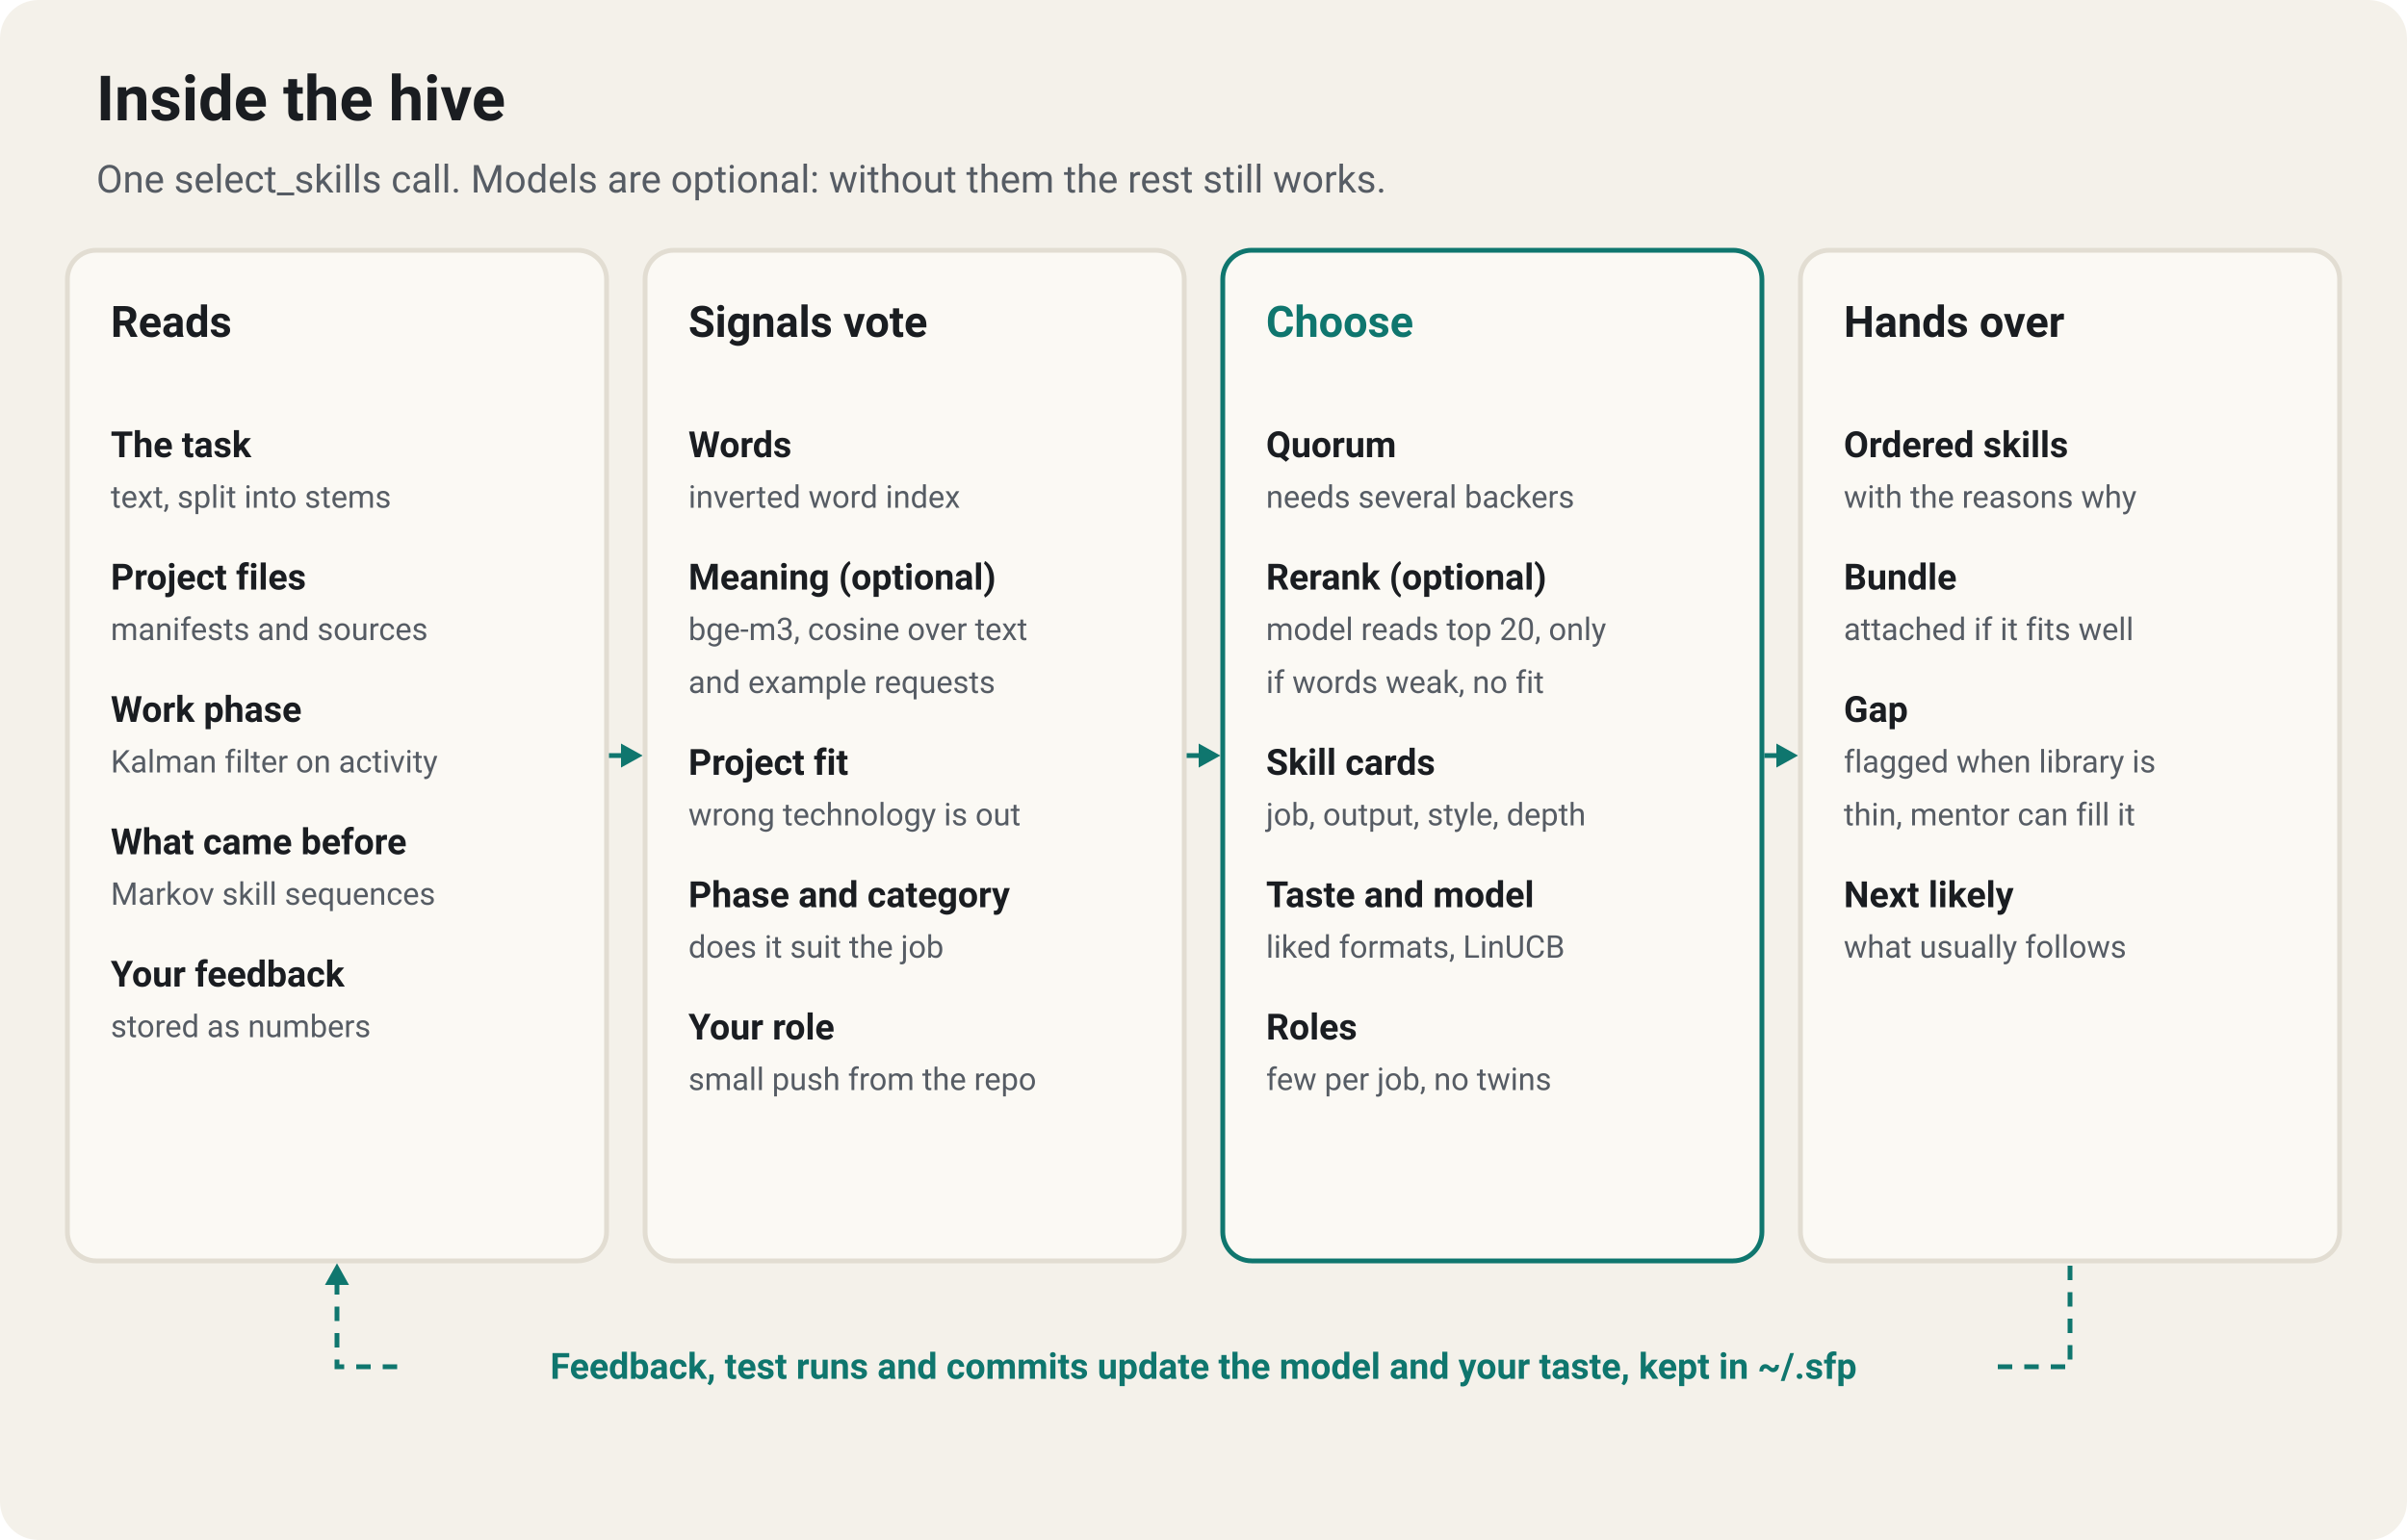
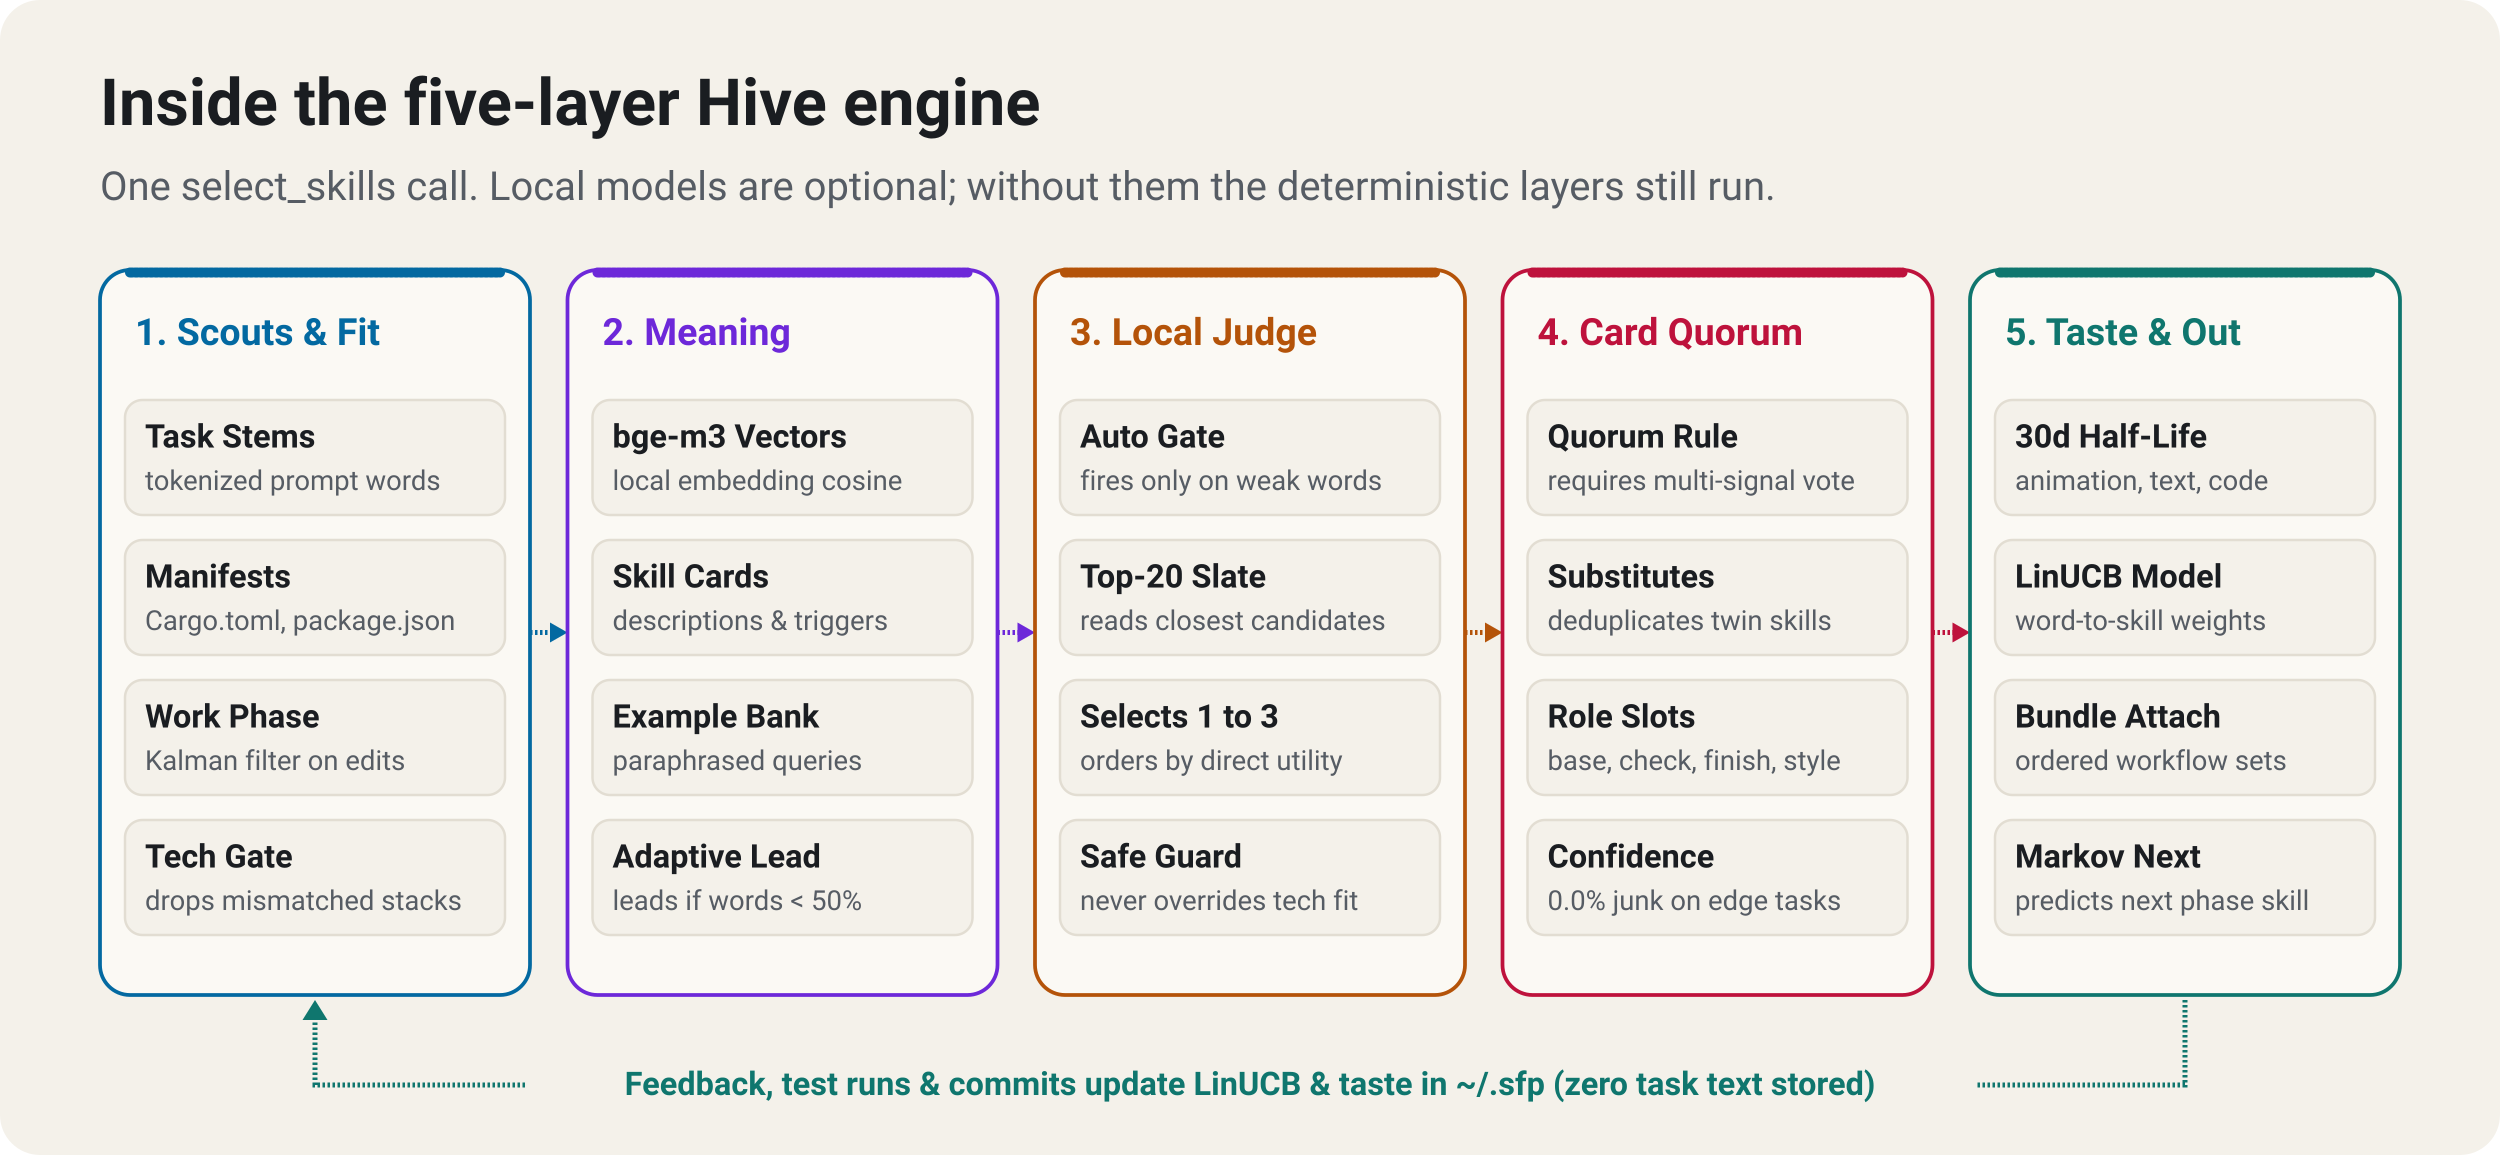
- <svg xmlns="http://www.w3.org/2000/svg" width="1000" height="640" viewBox="0 0 1000 640" role="img" aria-labelledby="t d">
-   <rect width="1000" height="640" rx="16" fill="#f4f1ea" />
-   <text x="40" y="50" font-family="ui-sans-serif, system-ui, -apple-system, 'Segoe UI', Roboto, 'Helvetica Neue', Arial, sans-serif" font-size="26" font-weight="700" fill="#1a1d21" text-anchor="start">Inside the hive</text>
-   <text x="40" y="80" font-family="ui-sans-serif, system-ui, -apple-system, 'Segoe UI', Roboto, 'Helvetica Neue', Arial, sans-serif" font-size="16" font-weight="400" fill="#565c64" text-anchor="start">One select_skills call. Models are optional: without them the rest still works.</text>
-   <rect x="28" y="104" width="224" height="420" rx="12" fill="#fbf9f4" stroke="#e2ddd2" stroke-width="2" />
-   <text x="46" y="140" font-family="ui-sans-serif, system-ui, -apple-system, 'Segoe UI', Roboto, 'Helvetica Neue', Arial, sans-serif" font-size="18" font-weight="700" fill="#1a1d21" text-anchor="start">Reads</text>
-   <text x="46" y="190" font-family="ui-sans-serif, system-ui, -apple-system, 'Segoe UI', Roboto, 'Helvetica Neue', Arial, sans-serif" font-size="15" font-weight="600" fill="#1a1d21" text-anchor="start">The task</text>
-   <text x="46" y="211" font-family="ui-sans-serif, system-ui, -apple-system, 'Segoe UI', Roboto, 'Helvetica Neue', Arial, sans-serif" font-size="13" font-weight="400" fill="#565c64" text-anchor="start">text, split into stems</text>
-   <text x="46" y="245" font-family="ui-sans-serif, system-ui, -apple-system, 'Segoe UI', Roboto, 'Helvetica Neue', Arial, sans-serif" font-size="15" font-weight="600" fill="#1a1d21" text-anchor="start">Project files</text>
-   <text x="46" y="266" font-family="ui-sans-serif, system-ui, -apple-system, 'Segoe UI', Roboto, 'Helvetica Neue', Arial, sans-serif" font-size="13" font-weight="400" fill="#565c64" text-anchor="start">manifests and sources</text>
-   <text x="46" y="300" font-family="ui-sans-serif, system-ui, -apple-system, 'Segoe UI', Roboto, 'Helvetica Neue', Arial, sans-serif" font-size="15" font-weight="600" fill="#1a1d21" text-anchor="start">Work phase</text>
-   <text x="46" y="321" font-family="ui-sans-serif, system-ui, -apple-system, 'Segoe UI', Roboto, 'Helvetica Neue', Arial, sans-serif" font-size="13" font-weight="400" fill="#565c64" text-anchor="start">Kalman filter on activity</text>
-   <text x="46" y="355" font-family="ui-sans-serif, system-ui, -apple-system, 'Segoe UI', Roboto, 'Helvetica Neue', Arial, sans-serif" font-size="15" font-weight="600" fill="#1a1d21" text-anchor="start">What came before</text>
-   <text x="46" y="376" font-family="ui-sans-serif, system-ui, -apple-system, 'Segoe UI', Roboto, 'Helvetica Neue', Arial, sans-serif" font-size="13" font-weight="400" fill="#565c64" text-anchor="start">Markov skill sequences</text>
-   <text x="46" y="410" font-family="ui-sans-serif, system-ui, -apple-system, 'Segoe UI', Roboto, 'Helvetica Neue', Arial, sans-serif" font-size="15" font-weight="600" fill="#1a1d21" text-anchor="start">Your feedback</text>
-   <text x="46" y="431" font-family="ui-sans-serif, system-ui, -apple-system, 'Segoe UI', Roboto, 'Helvetica Neue', Arial, sans-serif" font-size="13" font-weight="400" fill="#565c64" text-anchor="start">stored as numbers</text>
-   <line x1="253" y1="314.0" x2="259" y2="314.0" stroke="#0f766e" stroke-width="2" />
-   <path d="M267 314.0 l-9 -5 v10 z" fill="#0f766e" />
-   <rect x="268" y="104" width="224" height="420" rx="12" fill="#fbf9f4" stroke="#e2ddd2" stroke-width="2" />
-   <text x="286" y="140" font-family="ui-sans-serif, system-ui, -apple-system, 'Segoe UI', Roboto, 'Helvetica Neue', Arial, sans-serif" font-size="18" font-weight="700" fill="#1a1d21" text-anchor="start">Signals vote</text>
-   <text x="286" y="190" font-family="ui-sans-serif, system-ui, -apple-system, 'Segoe UI', Roboto, 'Helvetica Neue', Arial, sans-serif" font-size="15" font-weight="600" fill="#1a1d21" text-anchor="start">Words</text>
-   <text x="286" y="211" font-family="ui-sans-serif, system-ui, -apple-system, 'Segoe UI', Roboto, 'Helvetica Neue', Arial, sans-serif" font-size="13" font-weight="400" fill="#565c64" text-anchor="start">inverted word index</text>
-   <text x="286" y="245" font-family="ui-sans-serif, system-ui, -apple-system, 'Segoe UI', Roboto, 'Helvetica Neue', Arial, sans-serif" font-size="15" font-weight="600" fill="#1a1d21" text-anchor="start">Meaning (optional)</text>
-   <text x="286" y="266" font-family="ui-sans-serif, system-ui, -apple-system, 'Segoe UI', Roboto, 'Helvetica Neue', Arial, sans-serif" font-size="13" font-weight="400" fill="#565c64" text-anchor="start">bge-m3, cosine over text</text>
-   <text x="286" y="288" font-family="ui-sans-serif, system-ui, -apple-system, 'Segoe UI', Roboto, 'Helvetica Neue', Arial, sans-serif" font-size="13" font-weight="400" fill="#565c64" text-anchor="start">and example requests</text>
-   <text x="286" y="322" font-family="ui-sans-serif, system-ui, -apple-system, 'Segoe UI', Roboto, 'Helvetica Neue', Arial, sans-serif" font-size="15" font-weight="600" fill="#1a1d21" text-anchor="start">Project fit</text>
-   <text x="286" y="343" font-family="ui-sans-serif, system-ui, -apple-system, 'Segoe UI', Roboto, 'Helvetica Neue', Arial, sans-serif" font-size="13" font-weight="400" fill="#565c64" text-anchor="start">wrong technology is out</text>
-   <text x="286" y="377" font-family="ui-sans-serif, system-ui, -apple-system, 'Segoe UI', Roboto, 'Helvetica Neue', Arial, sans-serif" font-size="15" font-weight="600" fill="#1a1d21" text-anchor="start">Phase and category</text>
-   <text x="286" y="398" font-family="ui-sans-serif, system-ui, -apple-system, 'Segoe UI', Roboto, 'Helvetica Neue', Arial, sans-serif" font-size="13" font-weight="400" fill="#565c64" text-anchor="start">does it suit the job</text>
-   <text x="286" y="432" font-family="ui-sans-serif, system-ui, -apple-system, 'Segoe UI', Roboto, 'Helvetica Neue', Arial, sans-serif" font-size="15" font-weight="600" fill="#1a1d21" text-anchor="start">Your role</text>
-   <text x="286" y="453" font-family="ui-sans-serif, system-ui, -apple-system, 'Segoe UI', Roboto, 'Helvetica Neue', Arial, sans-serif" font-size="13" font-weight="400" fill="#565c64" text-anchor="start">small push from the repo</text>
-   <line x1="493" y1="314.0" x2="499" y2="314.0" stroke="#0f766e" stroke-width="2" />
-   <path d="M507 314.0 l-9 -5 v10 z" fill="#0f766e" />
-   <rect x="508" y="104" width="224" height="420" rx="12" fill="#fbf9f4" stroke="#0f766e" stroke-width="2" />
-   <text x="526" y="140" font-family="ui-sans-serif, system-ui, -apple-system, 'Segoe UI', Roboto, 'Helvetica Neue', Arial, sans-serif" font-size="18" font-weight="700" fill="#0f766e" text-anchor="start">Choose</text>
-   <text x="526" y="190" font-family="ui-sans-serif, system-ui, -apple-system, 'Segoe UI', Roboto, 'Helvetica Neue', Arial, sans-serif" font-size="15" font-weight="600" fill="#1a1d21" text-anchor="start">Quorum</text>
-   <text x="526" y="211" font-family="ui-sans-serif, system-ui, -apple-system, 'Segoe UI', Roboto, 'Helvetica Neue', Arial, sans-serif" font-size="13" font-weight="400" fill="#565c64" text-anchor="start">needs several backers</text>
-   <text x="526" y="245" font-family="ui-sans-serif, system-ui, -apple-system, 'Segoe UI', Roboto, 'Helvetica Neue', Arial, sans-serif" font-size="15" font-weight="600" fill="#1a1d21" text-anchor="start">Rerank (optional)</text>
-   <text x="526" y="266" font-family="ui-sans-serif, system-ui, -apple-system, 'Segoe UI', Roboto, 'Helvetica Neue', Arial, sans-serif" font-size="13" font-weight="400" fill="#565c64" text-anchor="start">model reads top 20, only</text>
-   <text x="526" y="288" font-family="ui-sans-serif, system-ui, -apple-system, 'Segoe UI', Roboto, 'Helvetica Neue', Arial, sans-serif" font-size="13" font-weight="400" fill="#565c64" text-anchor="start">if words weak, no fit</text>
-   <text x="526" y="322" font-family="ui-sans-serif, system-ui, -apple-system, 'Segoe UI', Roboto, 'Helvetica Neue', Arial, sans-serif" font-size="15" font-weight="600" fill="#1a1d21" text-anchor="start">Skill cards</text>
-   <text x="526" y="343" font-family="ui-sans-serif, system-ui, -apple-system, 'Segoe UI', Roboto, 'Helvetica Neue', Arial, sans-serif" font-size="13" font-weight="400" fill="#565c64" text-anchor="start">job, output, style, depth</text>
-   <text x="526" y="377" font-family="ui-sans-serif, system-ui, -apple-system, 'Segoe UI', Roboto, 'Helvetica Neue', Arial, sans-serif" font-size="15" font-weight="600" fill="#1a1d21" text-anchor="start">Taste and model</text>
-   <text x="526" y="398" font-family="ui-sans-serif, system-ui, -apple-system, 'Segoe UI', Roboto, 'Helvetica Neue', Arial, sans-serif" font-size="13" font-weight="400" fill="#565c64" text-anchor="start">liked formats, LinUCB</text>
-   <text x="526" y="432" font-family="ui-sans-serif, system-ui, -apple-system, 'Segoe UI', Roboto, 'Helvetica Neue', Arial, sans-serif" font-size="15" font-weight="600" fill="#1a1d21" text-anchor="start">Roles</text>
-   <text x="526" y="453" font-family="ui-sans-serif, system-ui, -apple-system, 'Segoe UI', Roboto, 'Helvetica Neue', Arial, sans-serif" font-size="13" font-weight="400" fill="#565c64" text-anchor="start">few per job, no twins</text>
-   <line x1="733" y1="314.0" x2="739" y2="314.0" stroke="#0f766e" stroke-width="2" />
-   <path d="M747 314.0 l-9 -5 v10 z" fill="#0f766e" />
-   <rect x="748" y="104" width="224" height="420" rx="12" fill="#fbf9f4" stroke="#e2ddd2" stroke-width="2" />
-   <text x="766" y="140" font-family="ui-sans-serif, system-ui, -apple-system, 'Segoe UI', Roboto, 'Helvetica Neue', Arial, sans-serif" font-size="18" font-weight="700" fill="#1a1d21" text-anchor="start">Hands over</text>
-   <text x="766" y="190" font-family="ui-sans-serif, system-ui, -apple-system, 'Segoe UI', Roboto, 'Helvetica Neue', Arial, sans-serif" font-size="15" font-weight="600" fill="#1a1d21" text-anchor="start">Ordered skills</text>
-   <text x="766" y="211" font-family="ui-sans-serif, system-ui, -apple-system, 'Segoe UI', Roboto, 'Helvetica Neue', Arial, sans-serif" font-size="13" font-weight="400" fill="#565c64" text-anchor="start">with the reasons why</text>
-   <text x="766" y="245" font-family="ui-sans-serif, system-ui, -apple-system, 'Segoe UI', Roboto, 'Helvetica Neue', Arial, sans-serif" font-size="15" font-weight="600" fill="#1a1d21" text-anchor="start">Bundle</text>
-   <text x="766" y="266" font-family="ui-sans-serif, system-ui, -apple-system, 'Segoe UI', Roboto, 'Helvetica Neue', Arial, sans-serif" font-size="13" font-weight="400" fill="#565c64" text-anchor="start">attached if it fits well</text>
-   <text x="766" y="300" font-family="ui-sans-serif, system-ui, -apple-system, 'Segoe UI', Roboto, 'Helvetica Neue', Arial, sans-serif" font-size="15" font-weight="600" fill="#1a1d21" text-anchor="start">Gap</text>
-   <text x="766" y="321" font-family="ui-sans-serif, system-ui, -apple-system, 'Segoe UI', Roboto, 'Helvetica Neue', Arial, sans-serif" font-size="13" font-weight="400" fill="#565c64" text-anchor="start">flagged when library is</text>
-   <text x="766" y="343" font-family="ui-sans-serif, system-ui, -apple-system, 'Segoe UI', Roboto, 'Helvetica Neue', Arial, sans-serif" font-size="13" font-weight="400" fill="#565c64" text-anchor="start">thin, mentor can fill it</text>
-   <text x="766" y="377" font-family="ui-sans-serif, system-ui, -apple-system, 'Segoe UI', Roboto, 'Helvetica Neue', Arial, sans-serif" font-size="15" font-weight="600" fill="#1a1d21" text-anchor="start">Next likely</text>
-   <text x="766" y="398" font-family="ui-sans-serif, system-ui, -apple-system, 'Segoe UI', Roboto, 'Helvetica Neue', Arial, sans-serif" font-size="13" font-weight="400" fill="#565c64" text-anchor="start">what usually follows</text>
-   <path d="M860 526 V568 H140 V534" fill="none" stroke="#0f766e" stroke-width="2" stroke-dasharray="6 5" />
-   <path d="M140 525 l-5 9 h10 z" fill="#0f766e" />
-   <rect x="170" y="555" width="660" height="26" fill="#f4f1ea" />
-   <text x="500" y="573" font-family="ui-sans-serif, system-ui, -apple-system, 'Segoe UI', Roboto, 'Helvetica Neue', Arial, sans-serif" font-size="15" font-weight="600" fill="#0f766e" text-anchor="middle">Feedback, test runs and commits update the model and your taste, kept in ~/.sfp</text>
+ <svg xmlns="http://www.w3.org/2000/svg" width="1000" height="462" viewBox="0 0 1000 462" role="img" aria-labelledby="t d">
+   <style>
+ text{font-family:ui-sans-serif, system-ui, -apple-system, 'Segoe UI', Roboto, 'Helvetica Neue', Arial, sans-serif}
+ .mono{font-family:ui-monospace, SFMono-Regular, 'SF Mono', Menlo, Consolas, 'Liberation Mono', monospace}
+ .draw{stroke-dasharray:1;stroke-dashoffset:0;animation:draw 1.1s cubic-bezier(.23,1,.32,1) both}
+ .rise{animation:rise .7s cubic-bezier(.23,1,.32,1) both}
+ .fade{animation:fade .8s ease-out both}
+ .grow{transform-box:fill-box;transform-origin:left center;animation:grow 1.1s cubic-bezier(.23,1,.32,1) both}
+ .pop{transform-box:fill-box;transform-origin:center;animation:pop .5s cubic-bezier(.23,1,.32,1) both}
+ .glow{animation:glow 2.6s ease-in-out infinite}
+ .blink{animation:blink 1s steps(1) infinite}
+ @keyframes draw{from{stroke-dashoffset:1}to{stroke-dashoffset:0}}
+ @keyframes rise{from{opacity:0;transform:translateY(10px)}to{opacity:1;transform:none}}
+ @keyframes fade{from{opacity:0}to{opacity:1}}
+ @keyframes grow{from{transform:scaleX(0)}to{transform:scaleX(1)}}
+ @keyframes pop{from{opacity:0;transform:scale(.6)}to{opacity:1;transform:scale(1)}}
+ @keyframes glow{0%,100%{opacity:.45}50%{opacity:1}}
+ @keyframes blink{0%{opacity:1}50%{opacity:0}}
+ @media (prefers-reduced-motion:reduce){*{animation:none!important}.pulse,.cover{display:none}}
+ </style>
+   <rect width="1000" height="462" rx="16" fill="#f4f1ea" />
+   <text x="40" y="50" font-size="26" font-weight="700" fill="#1a1d21" text-anchor="start" class="rise">Inside the five-layer Hive engine</text>
+   <text x="40" y="80" font-size="16" font-weight="400" fill="#565c64" text-anchor="start" class="rise" style="animation-delay:0.10s">One select_skills call. Local models are optional; without them the deterministic layers still run.</text>
+   <g class="rise" style="animation-delay:0.18s">
+     <rect x="40" y="108" width="172" height="290" rx="12" fill="#fbf9f4" stroke="#0369a1" stroke-width="1.5" />
+     <path class="draw" pathLength="1" d="M52 109 H200" stroke="#0369a1" stroke-width="4" stroke-linecap="round" fill="none" style="animation-delay:0.45s" />
+     <text x="54" y="138" font-size="15" font-weight="700" fill="#0369a1" text-anchor="start">1. Scouts &amp; Fit</text>
+     <rect x="50" y="160" width="152" height="46" rx="7" fill="#f4f1ea" stroke="#e2ddd2" stroke-width="1" />
+     <text x="58" y="179" font-size="13" font-weight="700" fill="#1a1d21" text-anchor="start">Task Stems</text>
+     <text x="58" y="196" font-size="11" font-weight="400" fill="#565c64" text-anchor="start">tokenized prompt words</text>
+     <rect x="50" y="216" width="152" height="46" rx="7" fill="#f4f1ea" stroke="#e2ddd2" stroke-width="1" />
+     <text x="58" y="235" font-size="13" font-weight="700" fill="#1a1d21" text-anchor="start">Manifests</text>
+     <text x="58" y="252" font-size="11" font-weight="400" fill="#565c64" text-anchor="start">Cargo.toml, package.json</text>
+     <rect x="50" y="272" width="152" height="46" rx="7" fill="#f4f1ea" stroke="#e2ddd2" stroke-width="1" />
+     <text x="58" y="291" font-size="13" font-weight="700" fill="#1a1d21" text-anchor="start">Work Phase</text>
+     <text x="58" y="308" font-size="11" font-weight="400" fill="#565c64" text-anchor="start">Kalman filter on edits</text>
+     <rect x="50" y="328" width="152" height="46" rx="7" fill="#f4f1ea" stroke="#e2ddd2" stroke-width="1" />
+     <text x="58" y="347" font-size="13" font-weight="700" fill="#1a1d21" text-anchor="start">Tech Gate</text>
+     <text x="58" y="364" font-size="11" font-weight="400" fill="#565c64" text-anchor="start">drops mismatched stacks</text>
+   </g>
+   <path class="draw" pathLength="1" d="M212 253.0 H222" stroke="#0369a1" stroke-width="2" fill="none" style="animation-delay:0.70s" />
+   <path class="fade" d="M227 253.0 l-7 -4 v8 z" fill="#0369a1" style="animation-delay:1.00s" />
+   <circle class="pulse" r="4" fill="#0369a1" opacity="0">
+     <animateMotion path="M212 253.0 H222" dur="1.8s" begin="1.5s" repeatCount="indefinite" />
+     <animate attributeName="opacity" values="0;1;1;0" keyTimes="0;.1;.85;1" dur="1.8s" begin="1.5s" repeatCount="indefinite" />
+   </circle>
+   <g class="rise" style="animation-delay:0.30s">
+     <rect x="227" y="108" width="172" height="290" rx="12" fill="#fbf9f4" stroke="#6d28d9" stroke-width="1.5" />
+     <path class="draw" pathLength="1" d="M239 109 H387" stroke="#6d28d9" stroke-width="4" stroke-linecap="round" fill="none" style="animation-delay:0.57s" />
+     <text x="241" y="138" font-size="15" font-weight="700" fill="#6d28d9" text-anchor="start">2. Meaning</text>
+     <rect x="237" y="160" width="152" height="46" rx="7" fill="#f4f1ea" stroke="#e2ddd2" stroke-width="1" />
+     <text x="245" y="179" font-size="13" font-weight="700" fill="#1a1d21" text-anchor="start">bge-m3 Vectors</text>
+     <text x="245" y="196" font-size="11" font-weight="400" fill="#565c64" text-anchor="start">local embedding cosine</text>
+     <rect x="237" y="216" width="152" height="46" rx="7" fill="#f4f1ea" stroke="#e2ddd2" stroke-width="1" />
+     <text x="245" y="235" font-size="13" font-weight="700" fill="#1a1d21" text-anchor="start">Skill Cards</text>
+     <text x="245" y="252" font-size="11" font-weight="400" fill="#565c64" text-anchor="start">descriptions &amp; triggers</text>
+     <rect x="237" y="272" width="152" height="46" rx="7" fill="#f4f1ea" stroke="#e2ddd2" stroke-width="1" />
+     <text x="245" y="291" font-size="13" font-weight="700" fill="#1a1d21" text-anchor="start">Example Bank</text>
+     <text x="245" y="308" font-size="11" font-weight="400" fill="#565c64" text-anchor="start">paraphrased queries</text>
+     <rect x="237" y="328" width="152" height="46" rx="7" fill="#f4f1ea" stroke="#e2ddd2" stroke-width="1" />
+     <text x="245" y="347" font-size="13" font-weight="700" fill="#1a1d21" text-anchor="start">Adaptive Lead</text>
+     <text x="245" y="364" font-size="11" font-weight="400" fill="#565c64" text-anchor="start">leads if words &lt; 50%</text>
+   </g>
+   <path class="draw" pathLength="1" d="M399 253.0 H409" stroke="#6d28d9" stroke-width="2" fill="none" style="animation-delay:0.82s" />
+   <path class="fade" d="M414 253.0 l-7 -4 v8 z" fill="#6d28d9" style="animation-delay:1.12s" />
+   <circle class="pulse" r="4" fill="#6d28d9" opacity="0">
+     <animateMotion path="M399 253.0 H409" dur="1.8s" begin="1.75s" repeatCount="indefinite" />
+     <animate attributeName="opacity" values="0;1;1;0" keyTimes="0;.1;.85;1" dur="1.8s" begin="1.75s" repeatCount="indefinite" />
+   </circle>
+   <g class="rise" style="animation-delay:0.42s">
+     <rect x="414" y="108" width="172" height="290" rx="12" fill="#fbf9f4" stroke="#b45309" stroke-width="1.5" />
+     <path class="draw" pathLength="1" d="M426 109 H574" stroke="#b45309" stroke-width="4" stroke-linecap="round" fill="none" style="animation-delay:0.69s" />
+     <text x="428" y="138" font-size="15" font-weight="700" fill="#b45309" text-anchor="start">3. Local Judge</text>
+     <rect x="424" y="160" width="152" height="46" rx="7" fill="#f4f1ea" stroke="#e2ddd2" stroke-width="1" />
+     <text x="432" y="179" font-size="13" font-weight="700" fill="#1a1d21" text-anchor="start">Auto Gate</text>
+     <text x="432" y="196" font-size="11" font-weight="400" fill="#565c64" text-anchor="start">fires only on weak words</text>
+     <rect x="424" y="216" width="152" height="46" rx="7" fill="#f4f1ea" stroke="#e2ddd2" stroke-width="1" />
+     <text x="432" y="235" font-size="13" font-weight="700" fill="#1a1d21" text-anchor="start">Top-20 Slate</text>
+     <text x="432" y="252" font-size="11" font-weight="400" fill="#565c64" text-anchor="start">reads closest candidates</text>
+     <rect x="424" y="272" width="152" height="46" rx="7" fill="#f4f1ea" stroke="#e2ddd2" stroke-width="1" />
+     <text x="432" y="291" font-size="13" font-weight="700" fill="#1a1d21" text-anchor="start">Selects 1 to 3</text>
+     <text x="432" y="308" font-size="11" font-weight="400" fill="#565c64" text-anchor="start">orders by direct utility</text>
+     <rect x="424" y="328" width="152" height="46" rx="7" fill="#f4f1ea" stroke="#e2ddd2" stroke-width="1" />
+     <text x="432" y="347" font-size="13" font-weight="700" fill="#1a1d21" text-anchor="start">Safe Guard</text>
+     <text x="432" y="364" font-size="11" font-weight="400" fill="#565c64" text-anchor="start">never overrides tech fit</text>
+   </g>
+   <path class="draw" pathLength="1" d="M586 253.0 H596" stroke="#b45309" stroke-width="2" fill="none" style="animation-delay:0.94s" />
+   <path class="fade" d="M601 253.0 l-7 -4 v8 z" fill="#b45309" style="animation-delay:1.24s" />
+   <circle class="pulse" r="4" fill="#b45309" opacity="0">
+     <animateMotion path="M586 253.0 H596" dur="1.8s" begin="2.0s" repeatCount="indefinite" />
+     <animate attributeName="opacity" values="0;1;1;0" keyTimes="0;.1;.85;1" dur="1.8s" begin="2.0s" repeatCount="indefinite" />
+   </circle>
+   <g class="rise" style="animation-delay:0.54s">
+     <rect x="601" y="108" width="172" height="290" rx="12" fill="#fbf9f4" stroke="#be123c" stroke-width="1.5" />
+     <path class="draw" pathLength="1" d="M613 109 H761" stroke="#be123c" stroke-width="4" stroke-linecap="round" fill="none" style="animation-delay:0.81s" />
+     <text x="615" y="138" font-size="15" font-weight="700" fill="#be123c" text-anchor="start">4. Card Quorum</text>
+     <rect x="611" y="160" width="152" height="46" rx="7" fill="#f4f1ea" stroke="#e2ddd2" stroke-width="1" />
+     <text x="619" y="179" font-size="13" font-weight="700" fill="#1a1d21" text-anchor="start">Quorum Rule</text>
+     <text x="619" y="196" font-size="11" font-weight="400" fill="#565c64" text-anchor="start">requires multi-signal vote</text>
+     <rect x="611" y="216" width="152" height="46" rx="7" fill="#f4f1ea" stroke="#e2ddd2" stroke-width="1" />
+     <text x="619" y="235" font-size="13" font-weight="700" fill="#1a1d21" text-anchor="start">Substitutes</text>
+     <text x="619" y="252" font-size="11" font-weight="400" fill="#565c64" text-anchor="start">deduplicates twin skills</text>
+     <rect x="611" y="272" width="152" height="46" rx="7" fill="#f4f1ea" stroke="#e2ddd2" stroke-width="1" />
+     <text x="619" y="291" font-size="13" font-weight="700" fill="#1a1d21" text-anchor="start">Role Slots</text>
+     <text x="619" y="308" font-size="11" font-weight="400" fill="#565c64" text-anchor="start">base, check, finish, style</text>
+     <rect x="611" y="328" width="152" height="46" rx="7" fill="#f4f1ea" stroke="#e2ddd2" stroke-width="1" />
+     <text x="619" y="347" font-size="13" font-weight="700" fill="#1a1d21" text-anchor="start">Confidence</text>
+     <text x="619" y="364" font-size="11" font-weight="400" fill="#565c64" text-anchor="start">0.0% junk on edge tasks</text>
+   </g>
+   <path class="draw" pathLength="1" d="M773 253.0 H783" stroke="#be123c" stroke-width="2" fill="none" style="animation-delay:1.06s" />
+   <path class="fade" d="M788 253.0 l-7 -4 v8 z" fill="#be123c" style="animation-delay:1.36s" />
+   <circle class="pulse" r="4" fill="#be123c" opacity="0">
+     <animateMotion path="M773 253.0 H783" dur="1.8s" begin="2.25s" repeatCount="indefinite" />
+     <animate attributeName="opacity" values="0;1;1;0" keyTimes="0;.1;.85;1" dur="1.8s" begin="2.25s" repeatCount="indefinite" />
+   </circle>
+   <g class="rise" style="animation-delay:0.66s">
+     <rect x="788" y="108" width="172" height="290" rx="12" fill="#fbf9f4" stroke="#0f766e" stroke-width="1.5" />
+     <path class="draw" pathLength="1" d="M800 109 H948" stroke="#0f766e" stroke-width="4" stroke-linecap="round" fill="none" style="animation-delay:0.93s" />
+     <text x="802" y="138" font-size="15" font-weight="700" fill="#0f766e" text-anchor="start">5. Taste &amp; Out</text>
+     <rect x="798" y="160" width="152" height="46" rx="7" fill="#f4f1ea" stroke="#e2ddd2" stroke-width="1" />
+     <text x="806" y="179" font-size="13" font-weight="700" fill="#1a1d21" text-anchor="start">30d Half-Life</text>
+     <text x="806" y="196" font-size="11" font-weight="400" fill="#565c64" text-anchor="start">animation, text, code</text>
+     <rect x="798" y="216" width="152" height="46" rx="7" fill="#f4f1ea" stroke="#e2ddd2" stroke-width="1" />
+     <text x="806" y="235" font-size="13" font-weight="700" fill="#1a1d21" text-anchor="start">LinUCB Model</text>
+     <text x="806" y="252" font-size="11" font-weight="400" fill="#565c64" text-anchor="start">word-to-skill weights</text>
+     <rect x="798" y="272" width="152" height="46" rx="7" fill="#f4f1ea" stroke="#e2ddd2" stroke-width="1" />
+     <text x="806" y="291" font-size="13" font-weight="700" fill="#1a1d21" text-anchor="start">Bundle Attach</text>
+     <text x="806" y="308" font-size="11" font-weight="400" fill="#565c64" text-anchor="start">ordered workflow sets</text>
+     <rect x="798" y="328" width="152" height="46" rx="7" fill="#f4f1ea" stroke="#e2ddd2" stroke-width="1" />
+     <text x="806" y="347" font-size="13" font-weight="700" fill="#1a1d21" text-anchor="start">Markov Next</text>
+     <text x="806" y="364" font-size="11" font-weight="400" fill="#565c64" text-anchor="start">predicts next phase skill</text>
+   </g>
+   <path class="draw" pathLength="1" d="M874 400 V434 H126 V406" fill="none" stroke="#0f766e" stroke-width="2" stroke-dasharray="1" style="animation-delay:1.80s" />
+   <path class="fade" d="M126 400 l-5 8 h10 z" fill="#0f766e" style="animation-delay:2.40s" />
+   <rect x="210" y="421" width="580" height="24" rx="6" fill="#f4f1ea" />
+   <text x="500" y="438" font-size="13" font-weight="600" fill="#0f766e" text-anchor="middle" class="fade" style="animation-delay:2.20s">Feedback, test runs &amp; commits update LinUCB &amp; taste in ~/.sfp (zero task text stored)</text>
</svg>
